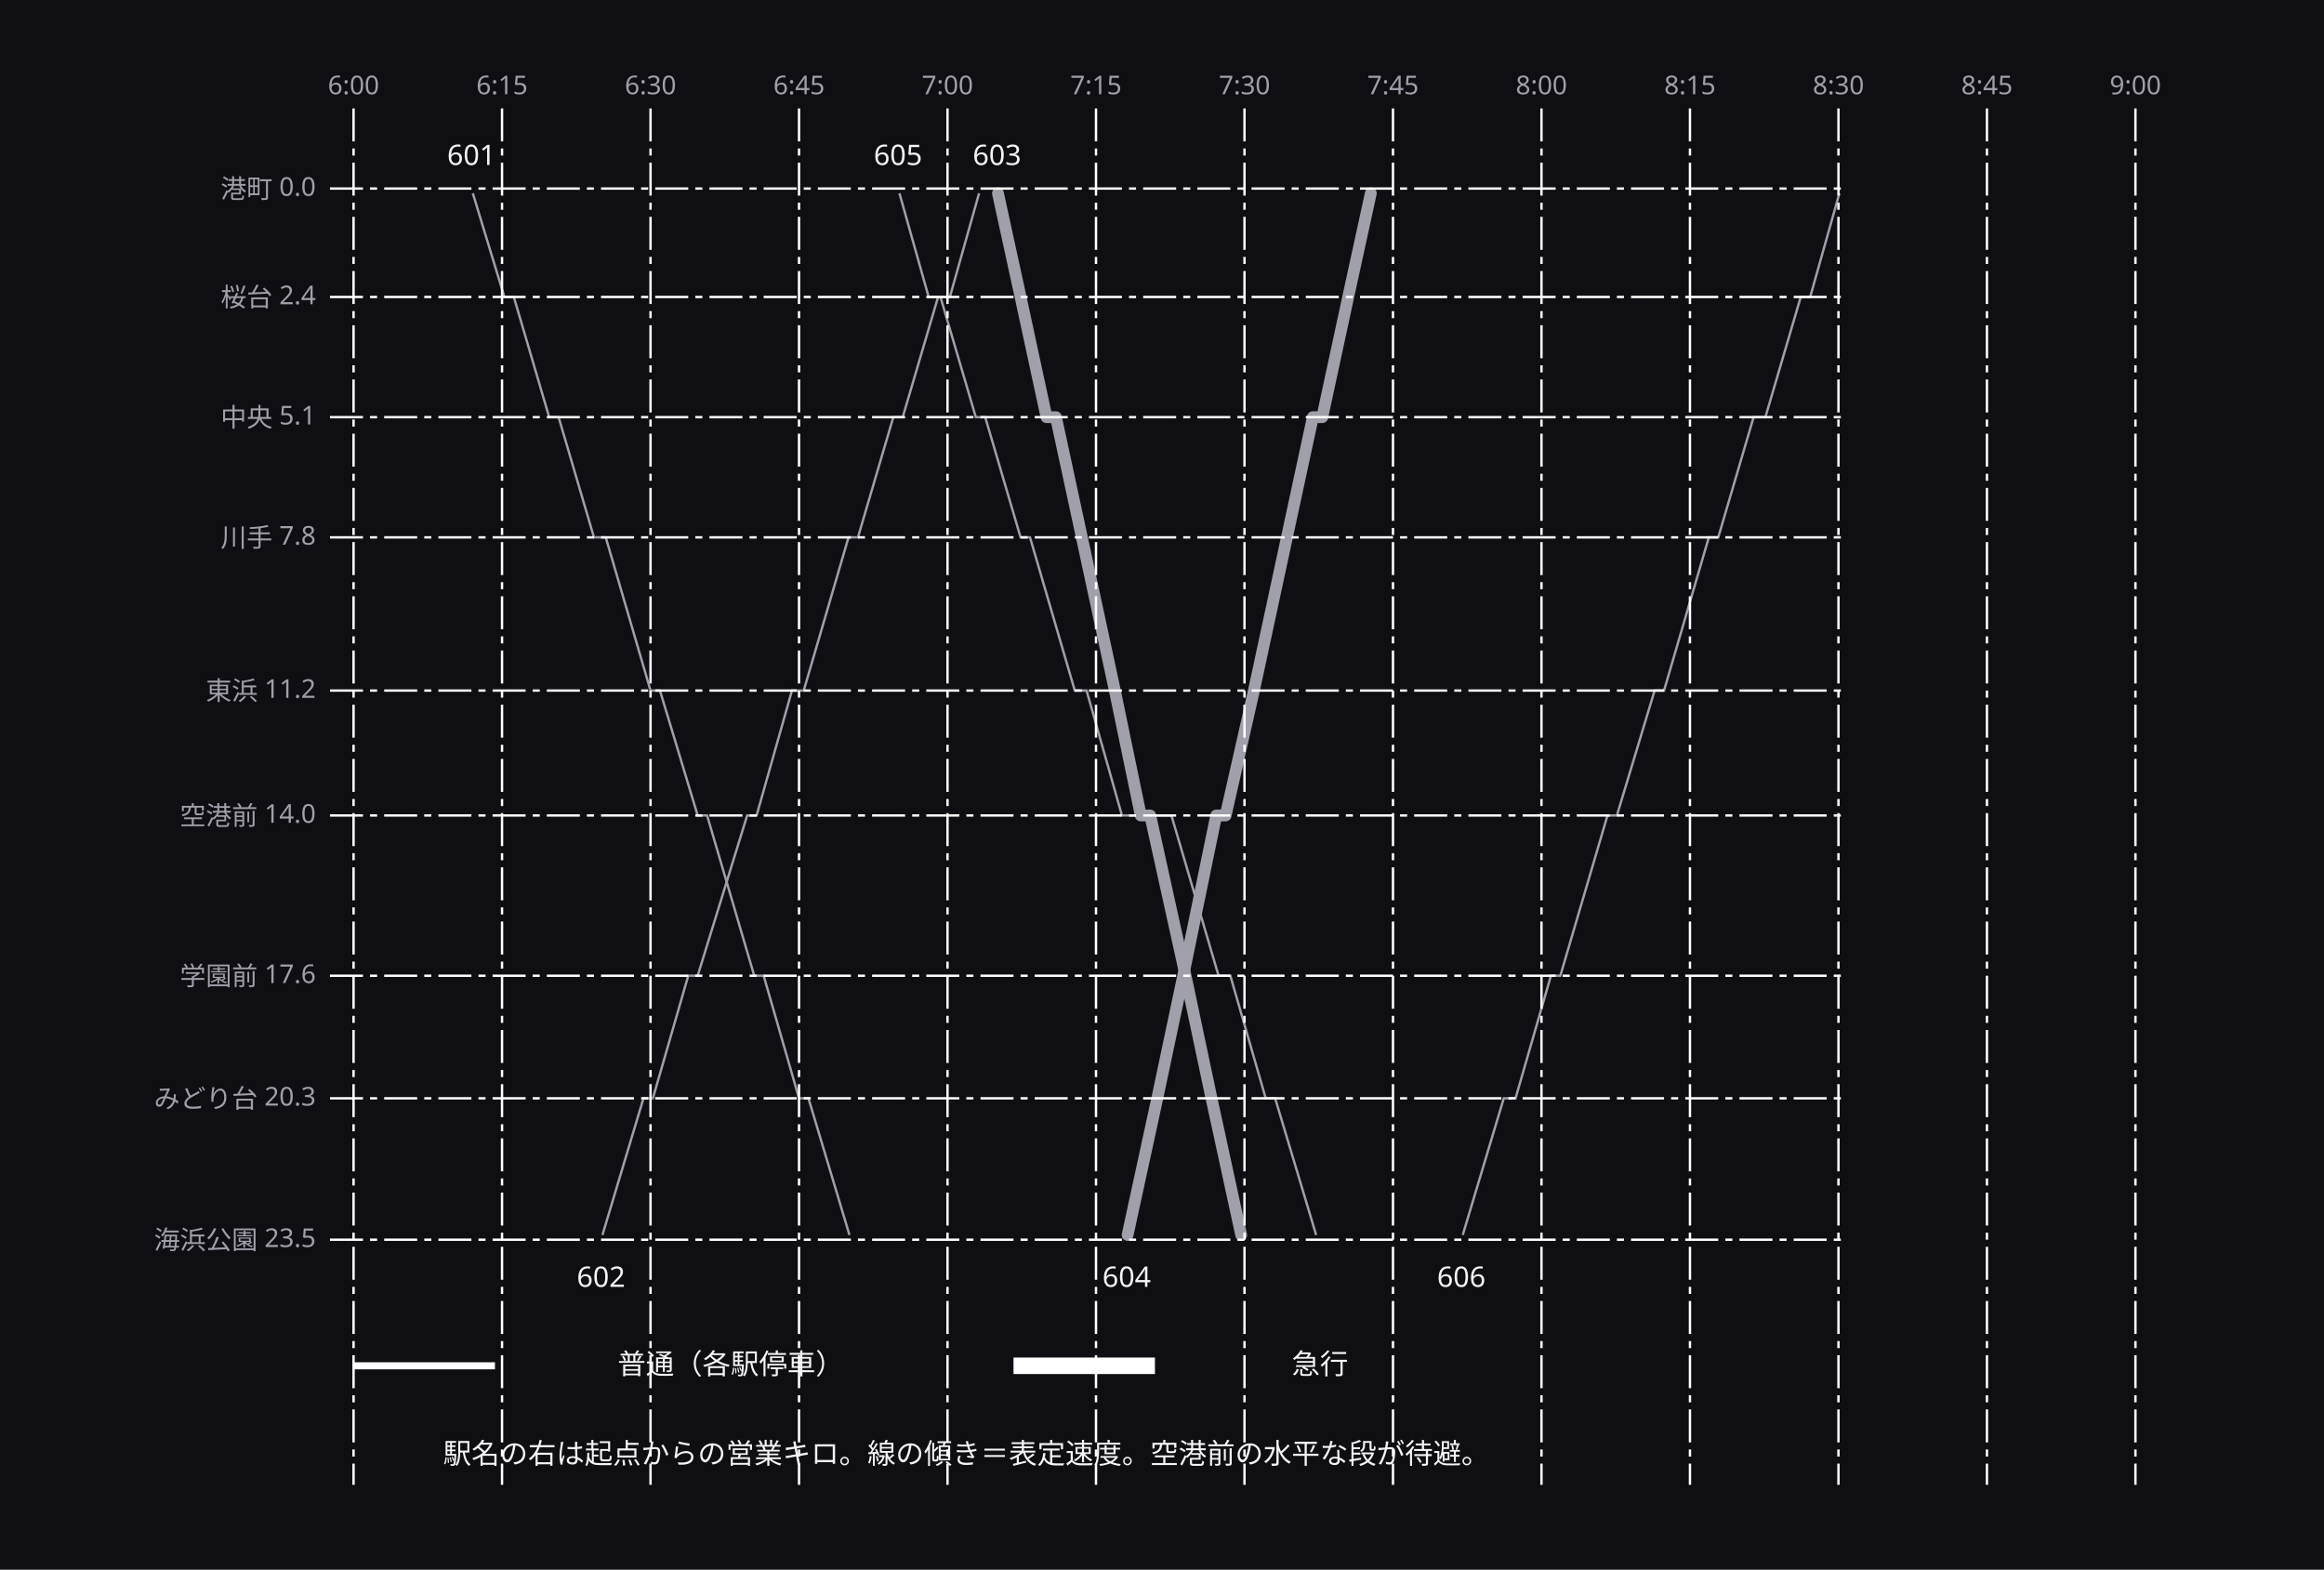
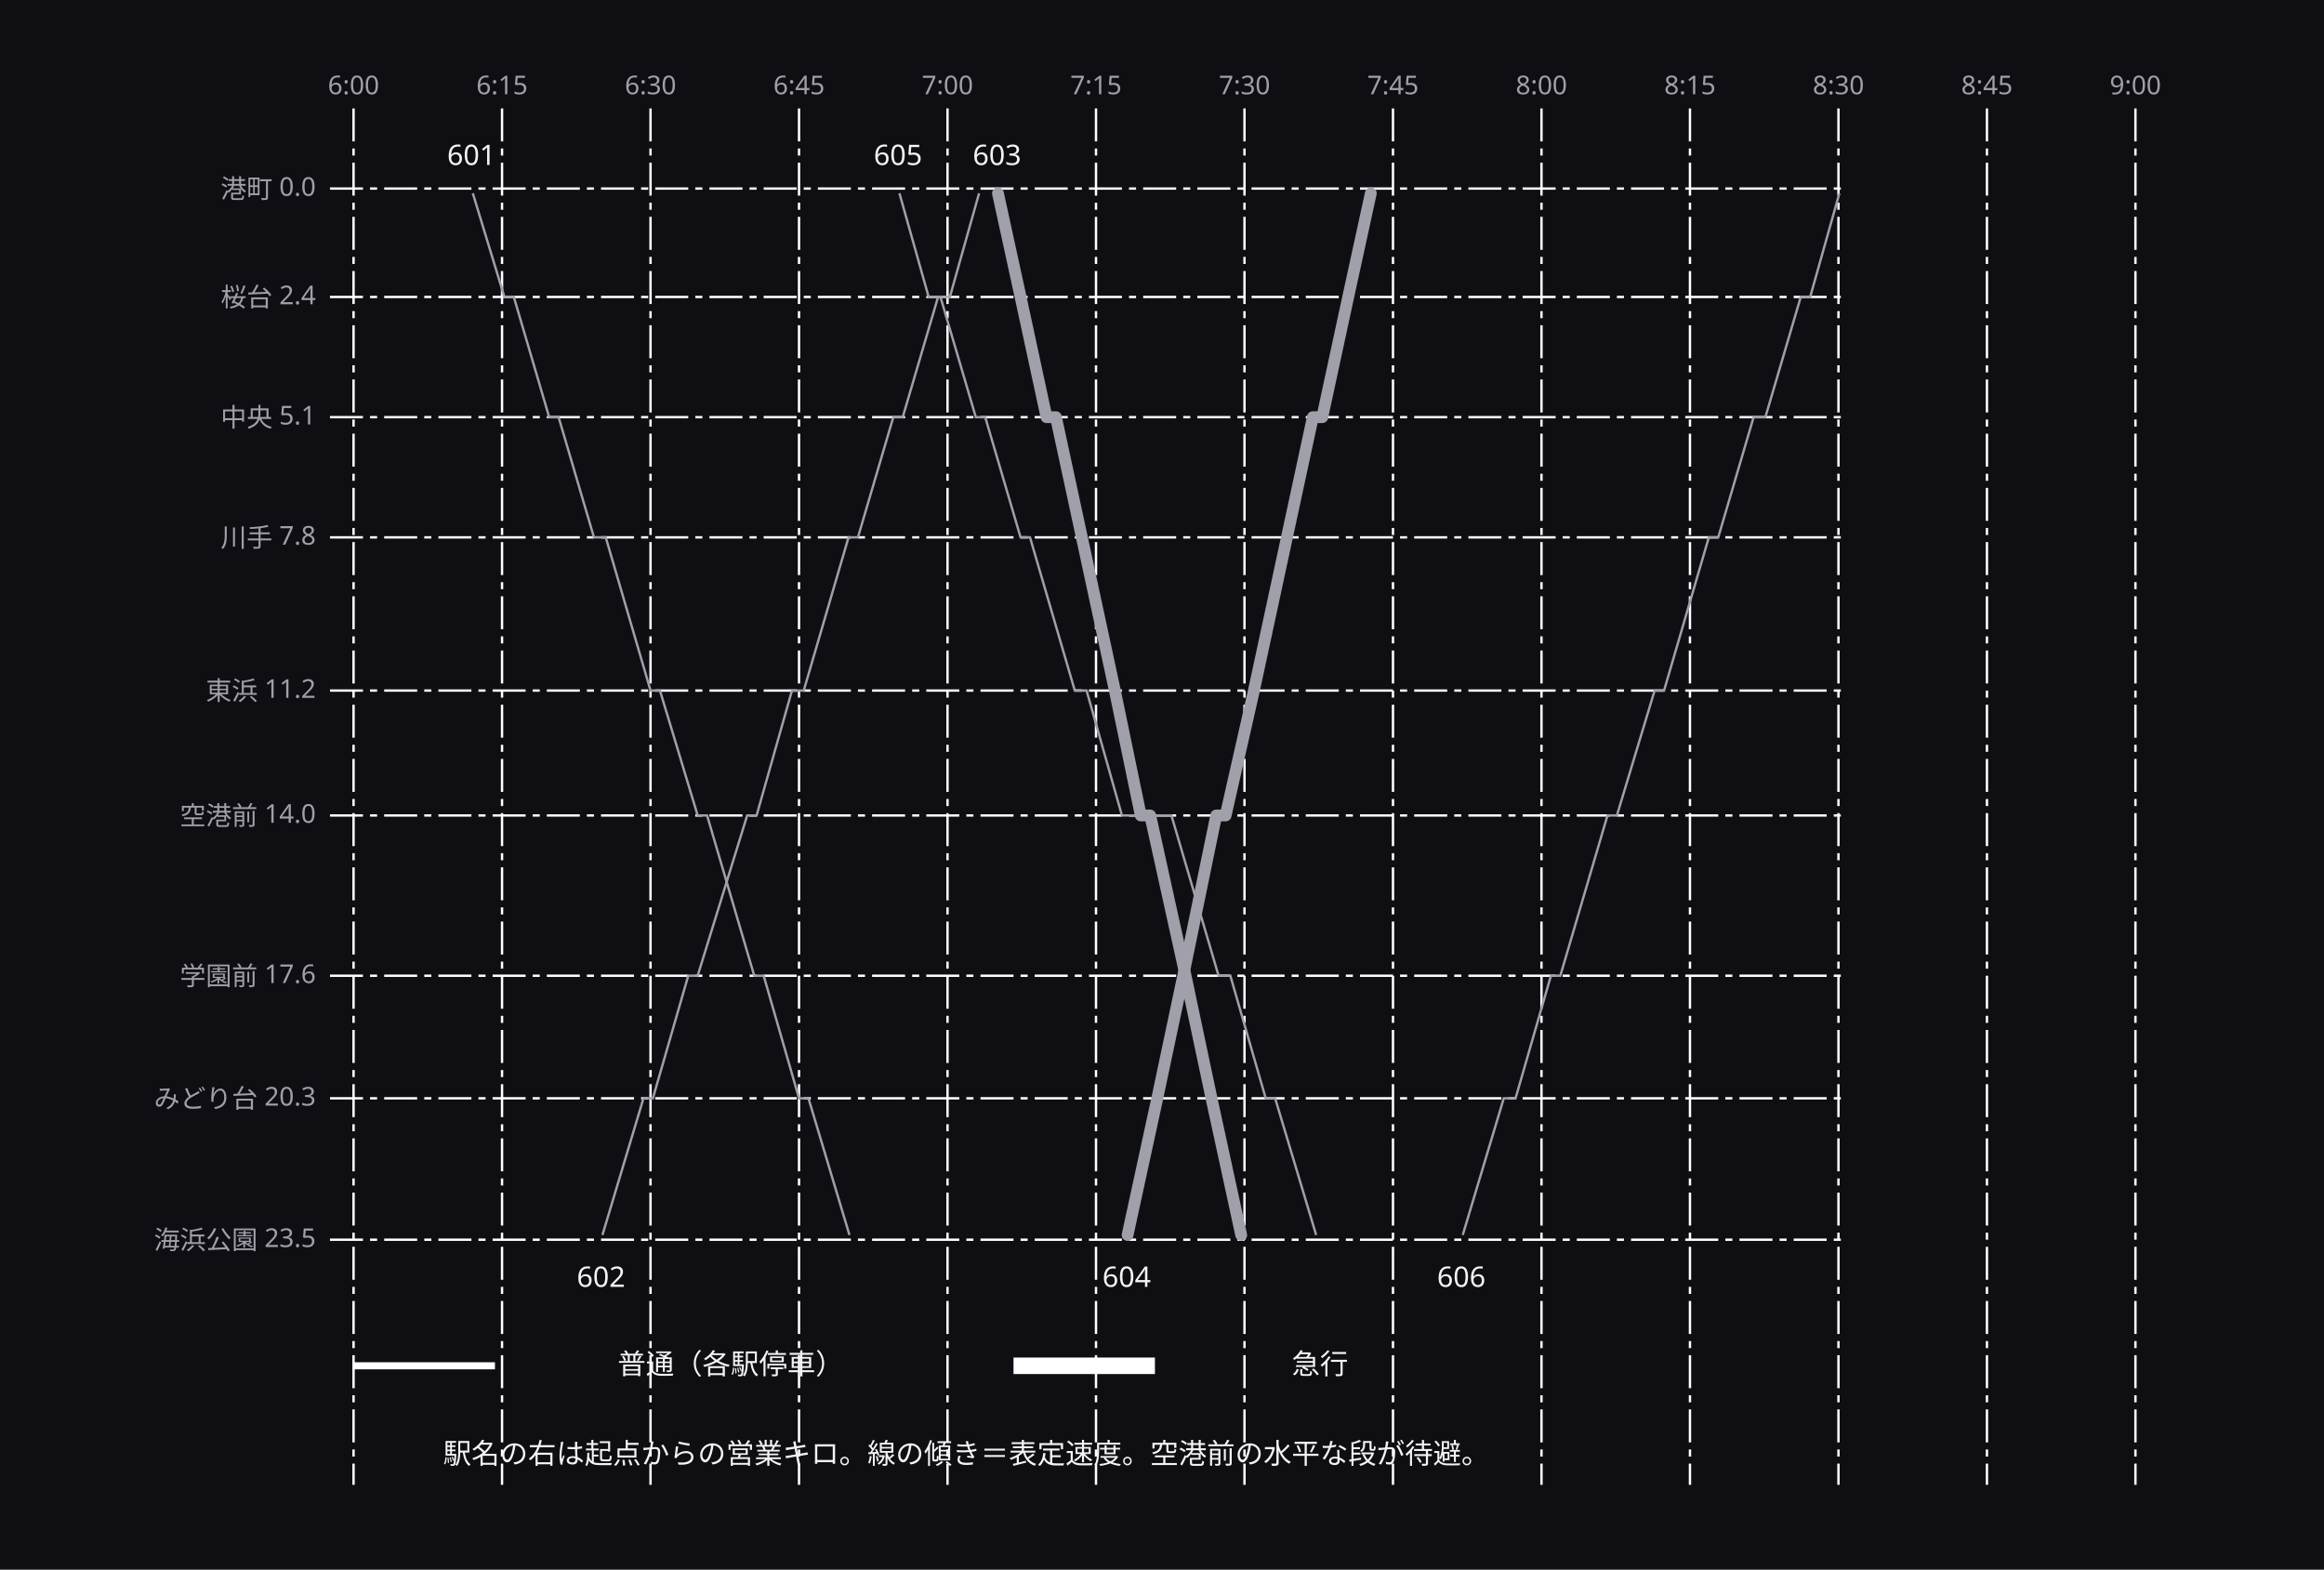
<svg xmlns="http://www.w3.org/2000/svg" width="986" height="666" viewBox="0 0 986 666">
  <defs>
    <marker id="arrow" viewBox="0 0 10 10" refX="9" refY="5" markerWidth="6" markerHeight="6" orient="auto">
      <path d="M 0 0 L 10 5 L 0 10 z" fill="#a0a0ab" />
    </marker>
  </defs>
  <rect data-paper="1" x="0" y="0" width="986" height="666" fill="#0f0f13" />
+   <g data-grid="tick">
+     <line x1="150" y1="46" x2="150" y2="630" stroke="#ffffff" stroke-width="1" stroke-dasharray="14 3 3 3" />
+     <text x="150" y="40" text-anchor="middle" font-family="sans-serif" font-size="11" fill="#a0a0ab">6:00</text>
+     <line x1="213" y1="46" x2="213" y2="630" stroke="#ffffff" stroke-width="1" stroke-dasharray="14 3 3 3" />
+     <text x="213" y="40" text-anchor="middle" font-family="sans-serif" font-size="11" fill="#a0a0ab">6:15</text>
+     <line x1="276" y1="46" x2="276" y2="630" stroke="#ffffff" stroke-width="1" stroke-dasharray="14 3 3 3" />
+     <text x="276" y="40" text-anchor="middle" font-family="sans-serif" font-size="11" fill="#a0a0ab">6:30</text>
+     <line x1="339" y1="46" x2="339" y2="630" stroke="#ffffff" stroke-width="1" stroke-dasharray="14 3 3 3" />
+     <text x="339" y="40" text-anchor="middle" font-family="sans-serif" font-size="11" fill="#a0a0ab">6:45</text>
+     <line x1="402" y1="46" x2="402" y2="630" stroke="#ffffff" stroke-width="1" stroke-dasharray="14 3 3 3" />
+     <text x="402" y="40" text-anchor="middle" font-family="sans-serif" font-size="11" fill="#a0a0ab">7:00</text>
+     <line x1="465" y1="46" x2="465" y2="630" stroke="#ffffff" stroke-width="1" stroke-dasharray="14 3 3 3" />
+     <text x="465" y="40" text-anchor="middle" font-family="sans-serif" font-size="11" fill="#a0a0ab">7:15</text>
+     <line x1="528" y1="46" x2="528" y2="630" stroke="#ffffff" stroke-width="1" stroke-dasharray="14 3 3 3" />
+     <text x="528" y="40" text-anchor="middle" font-family="sans-serif" font-size="11" fill="#a0a0ab">7:30</text>
+     <line x1="591" y1="46" x2="591" y2="630" stroke="#ffffff" stroke-width="1" stroke-dasharray="14 3 3 3" />
+     <text x="591" y="40" text-anchor="middle" font-family="sans-serif" font-size="11" fill="#a0a0ab">7:45</text>
+     <line x1="654" y1="46" x2="654" y2="630" stroke="#ffffff" stroke-width="1" stroke-dasharray="14 3 3 3" />
+     <text x="654" y="40" text-anchor="middle" font-family="sans-serif" font-size="11" fill="#a0a0ab">8:00</text>
+     <line x1="717" y1="46" x2="717" y2="630" stroke="#ffffff" stroke-width="1" stroke-dasharray="14 3 3 3" />
+     <text x="717" y="40" text-anchor="middle" font-family="sans-serif" font-size="11" fill="#a0a0ab">8:15</text>
+     <line x1="780" y1="46" x2="780" y2="630" stroke="#ffffff" stroke-width="1" stroke-dasharray="14 3 3 3" />
+     <text x="780" y="40" text-anchor="middle" font-family="sans-serif" font-size="11" fill="#a0a0ab">8:30</text>
+     <line x1="843" y1="46" x2="843" y2="630" stroke="#ffffff" stroke-width="1" stroke-dasharray="14 3 3 3" />
+     <text x="843" y="40" text-anchor="middle" font-family="sans-serif" font-size="11" fill="#a0a0ab">8:45</text>
+     <line x1="906" y1="46" x2="906" y2="630" stroke="#ffffff" stroke-width="1" stroke-dasharray="14 3 3 3" />
+     <text x="906" y="40" text-anchor="middle" font-family="sans-serif" font-size="11" fill="#a0a0ab">9:00</text>
+     <line x1="140" y1="80" x2="783" y2="80" stroke="#ffffff" stroke-width="1" stroke-dasharray="14 3 3 3" />
+     <text x="134" y="84" text-anchor="end" font-family="sans-serif" font-size="11" fill="#a0a0ab">港町 0.0</text>
+     <line x1="140" y1="126" x2="783" y2="126" stroke="#ffffff" stroke-width="1" stroke-dasharray="14 3 3 3" />
+     <text x="134" y="130" text-anchor="end" font-family="sans-serif" font-size="11" fill="#a0a0ab">桜台 2.4</text>
+     <line x1="140" y1="177" x2="783" y2="177" stroke="#ffffff" stroke-width="1" stroke-dasharray="14 3 3 3" />
+     <text x="134" y="181" text-anchor="end" font-family="sans-serif" font-size="11" fill="#a0a0ab">中央 5.1</text>
+     <line x1="140" y1="228" x2="783" y2="228" stroke="#ffffff" stroke-width="1" stroke-dasharray="14 3 3 3" />
+     <text x="134" y="232" text-anchor="end" font-family="sans-serif" font-size="11" fill="#a0a0ab">川手 7.8</text>
+     <line x1="140" y1="293" x2="783" y2="293" stroke="#ffffff" stroke-width="1" stroke-dasharray="14 3 3 3" />
+     <text x="134" y="297" text-anchor="end" font-family="sans-serif" font-size="11" fill="#a0a0ab">東浜 11.2</text>
+     <line x1="140" y1="346" x2="783" y2="346" stroke="#ffffff" stroke-width="1" stroke-dasharray="14 3 3 3" />
+     <text x="134" y="350" text-anchor="end" font-family="sans-serif" font-size="11" fill="#a0a0ab">空港前 14.0</text>
+     <line x1="140" y1="414" x2="783" y2="414" stroke="#ffffff" stroke-width="1" stroke-dasharray="14 3 3 3" />
+     <text x="134" y="418" text-anchor="end" font-family="sans-serif" font-size="11" fill="#a0a0ab">学園前 17.6</text>
+     <line x1="140" y1="466" x2="783" y2="466" stroke="#ffffff" stroke-width="1" stroke-dasharray="14 3 3 3" />
+     <text x="134" y="470" text-anchor="end" font-family="sans-serif" font-size="11" fill="#a0a0ab">みどり台 20.3</text>
+     <line x1="140" y1="526" x2="783" y2="526" stroke="#ffffff" stroke-width="1" stroke-dasharray="14 3 3 3" />
+     <text x="134" y="530" text-anchor="end" font-family="sans-serif" font-size="11" fill="#a0a0ab">海浜公園 23.5</text>
+   </g>
  <g data-edge="t601_a&gt;t601_b" data-pinned="false">
    <path d="M 200.6 82 L 214 126 L 218 126 L 233 177 L 237 177 L 252 228 L 257 228 L 276 293 L 280 293 L 296 346 L 300 346 L 320 414 L 324 414 L 339 466 L 343 466 L 360.4 524" fill="none" stroke="#a0a0ab" stroke-width="1" />
  </g>
  <g data-edge="t605_a&gt;t605_b" data-pinned="false">
    <path d="M 381.6 82 L 394 126 L 399 126 L 414 177 L 418 177 L 433 228 L 437 228 L 456 293 L 461 293 L 476 346 L 497 346 L 517 414 L 522 414 L 537 466 L 541 466 L 558.4 524" fill="none" stroke="#a0a0ab" stroke-width="1" />
  </g>
  <g data-edge="t603_a&gt;t603_b" data-pinned="false">
    <path d="M 423.4 82 L 433 126 L 444 177 L 448 177 L 459 228 L 473 293 L 484 346 L 488 346 L 503 414 L 514 466 L 526.6 524" fill="none" stroke="#a0a0ab" stroke-width="5" stroke-linejoin="round" stroke-linecap="round" />
  </g>
  <g data-edge="t602_a&gt;t602_b" data-pinned="false">
    <path d="M 255.6 524 L 273 466 L 277 466 L 292 414 L 296 414 L 317 346 L 321 346 L 336 293 L 341 293 L 360 228 L 364 228 L 379 177 L 383 177 L 398 126 L 403 126 L 415.4 82" fill="none" stroke="#a0a0ab" stroke-width="1" />
  </g>
  <g data-edge="t604_a&gt;t604_b" data-pinned="false">
    <path d="M 478.4 524 L 491 466 L 502 414 L 516 346 L 520 346 L 532 293 L 546 228 L 557 177 L 561 177 L 572 126 L 581.6 82" fill="none" stroke="#a0a0ab" stroke-width="5" stroke-linejoin="round" stroke-linecap="round" />
  </g>
  <g data-edge="t606_a&gt;t606_b" data-pinned="false">
    <path d="M 620.6 524 L 638 466 L 643 466 L 658 414 L 662 414 L 682 346 L 686 346 L 702 293 L 706 293 L 725 228 L 729 228 L 744 177 L 749 177 L 764 126 L 768 126 L 780.4 82" fill="none" stroke="#a0a0ab" stroke-width="1" />
  </g>
  <g data-node="note" data-pinned="false" data-shape="rect">
    <text x="410" y="621" text-anchor="middle" font-family="sans-serif" font-size="12" fill="#f4f4f6">駅名の右は起点からの営業キロ。線の傾き＝表定速度。空港前の水平な段が待避。</text>
  </g>
  <g data-node="lgn1" data-pinned="false" data-shape="rect">
    <text x="310" y="583" text-anchor="middle" font-family="sans-serif" font-size="12" fill="#f4f4f6">普通（各駅停車）</text>
  </g>
  <g data-node="lgn2" data-pinned="false" data-shape="rect">
    <text x="560" y="583" text-anchor="middle" font-family="sans-serif" font-size="12" fill="#f4f4f6">急行</text>
  </g>
  <g data-node="n601" data-pinned="false" data-shape="rect">
    <text x="200" y="70" text-anchor="middle" font-family="sans-serif" font-size="12" fill="#f4f4f6">601</text>
  </g>
  <g data-node="n605" data-pinned="false" data-shape="rect">
    <text x="381" y="70" text-anchor="middle" font-family="sans-serif" font-size="12" fill="#f4f4f6">605</text>
  </g>
  <g data-node="n603" data-pinned="false" data-shape="rect">
    <text x="423" y="70" text-anchor="middle" font-family="sans-serif" font-size="12" fill="#f4f4f6">603</text>
  </g>
  <g data-node="n602" data-pinned="false" data-shape="rect">
    <text x="255" y="546" text-anchor="middle" font-family="sans-serif" font-size="12" fill="#f4f4f6">602</text>
  </g>
  <g data-node="n604" data-pinned="false" data-shape="rect">
    <text x="478" y="546" text-anchor="middle" font-family="sans-serif" font-size="12" fill="#f4f4f6">604</text>
  </g>
  <g data-node="n606" data-pinned="false" data-shape="rect">
    <text x="620" y="546" text-anchor="middle" font-family="sans-serif" font-size="12" fill="#f4f4f6">606</text>
  </g>
  <g data-node="lg2" data-pinned="false" data-shape="rect">
    <rect x="430" y="576" width="60" height="7" fill="#ffffff" />
  </g>
  <g data-node="lg1" data-pinned="false" data-shape="rect">
    <rect x="150" y="578" width="60" height="3" fill="#ffffff" />
  </g>
  <g data-node="t601_a" data-pinned="false" data-shape="rect" />
  <g data-node="t601_b" data-pinned="false" data-shape="rect" />
  <g data-node="t605_a" data-pinned="false" data-shape="rect" />
  <g data-node="t605_b" data-pinned="false" data-shape="rect" />
  <g data-node="t603_a" data-pinned="false" data-shape="rect" />
  <g data-node="t603_b" data-pinned="false" data-shape="rect" />
  <g data-node="t602_a" data-pinned="false" data-shape="rect" />
  <g data-node="t602_b" data-pinned="false" data-shape="rect" />
  <g data-node="t604_a" data-pinned="false" data-shape="rect" />
  <g data-node="t604_b" data-pinned="false" data-shape="rect" />
  <g data-node="t606_a" data-pinned="false" data-shape="rect" />
  <g data-node="t606_b" data-pinned="false" data-shape="rect" />
-   <g data-grid="true">
-     <line x1="150" y1="46" x2="150" y2="630" stroke="#ffffff" stroke-width="1" stroke-dasharray="14 3 3 3" />
-     <text x="150" y="40" text-anchor="middle" font-family="sans-serif" font-size="11" fill="#a0a0ab">6:00</text>
-     <line x1="213" y1="46" x2="213" y2="630" stroke="#ffffff" stroke-width="1" stroke-dasharray="14 3 3 3" />
-     <text x="213" y="40" text-anchor="middle" font-family="sans-serif" font-size="11" fill="#a0a0ab">6:15</text>
-     <line x1="276" y1="46" x2="276" y2="630" stroke="#ffffff" stroke-width="1" stroke-dasharray="14 3 3 3" />
-     <text x="276" y="40" text-anchor="middle" font-family="sans-serif" font-size="11" fill="#a0a0ab">6:30</text>
-     <line x1="339" y1="46" x2="339" y2="630" stroke="#ffffff" stroke-width="1" stroke-dasharray="14 3 3 3" />
-     <text x="339" y="40" text-anchor="middle" font-family="sans-serif" font-size="11" fill="#a0a0ab">6:45</text>
-     <line x1="402" y1="46" x2="402" y2="630" stroke="#ffffff" stroke-width="1" stroke-dasharray="14 3 3 3" />
-     <text x="402" y="40" text-anchor="middle" font-family="sans-serif" font-size="11" fill="#a0a0ab">7:00</text>
-     <line x1="465" y1="46" x2="465" y2="630" stroke="#ffffff" stroke-width="1" stroke-dasharray="14 3 3 3" />
-     <text x="465" y="40" text-anchor="middle" font-family="sans-serif" font-size="11" fill="#a0a0ab">7:15</text>
-     <line x1="528" y1="46" x2="528" y2="630" stroke="#ffffff" stroke-width="1" stroke-dasharray="14 3 3 3" />
-     <text x="528" y="40" text-anchor="middle" font-family="sans-serif" font-size="11" fill="#a0a0ab">7:30</text>
-     <line x1="591" y1="46" x2="591" y2="630" stroke="#ffffff" stroke-width="1" stroke-dasharray="14 3 3 3" />
-     <text x="591" y="40" text-anchor="middle" font-family="sans-serif" font-size="11" fill="#a0a0ab">7:45</text>
-     <line x1="654" y1="46" x2="654" y2="630" stroke="#ffffff" stroke-width="1" stroke-dasharray="14 3 3 3" />
-     <text x="654" y="40" text-anchor="middle" font-family="sans-serif" font-size="11" fill="#a0a0ab">8:00</text>
-     <line x1="717" y1="46" x2="717" y2="630" stroke="#ffffff" stroke-width="1" stroke-dasharray="14 3 3 3" />
-     <text x="717" y="40" text-anchor="middle" font-family="sans-serif" font-size="11" fill="#a0a0ab">8:15</text>
-     <line x1="780" y1="46" x2="780" y2="630" stroke="#ffffff" stroke-width="1" stroke-dasharray="14 3 3 3" />
-     <text x="780" y="40" text-anchor="middle" font-family="sans-serif" font-size="11" fill="#a0a0ab">8:30</text>
-     <line x1="843" y1="46" x2="843" y2="630" stroke="#ffffff" stroke-width="1" stroke-dasharray="14 3 3 3" />
-     <text x="843" y="40" text-anchor="middle" font-family="sans-serif" font-size="11" fill="#a0a0ab">8:45</text>
-     <line x1="906" y1="46" x2="906" y2="630" stroke="#ffffff" stroke-width="1" stroke-dasharray="14 3 3 3" />
-     <text x="906" y="40" text-anchor="middle" font-family="sans-serif" font-size="11" fill="#a0a0ab">9:00</text>
-     <line x1="140" y1="80" x2="783" y2="80" stroke="#ffffff" stroke-width="1" stroke-dasharray="14 3 3 3" />
-     <text x="134" y="84" text-anchor="end" font-family="sans-serif" font-size="11" fill="#a0a0ab">港町 0.0</text>
-     <line x1="140" y1="126" x2="783" y2="126" stroke="#ffffff" stroke-width="1" stroke-dasharray="14 3 3 3" />
-     <text x="134" y="130" text-anchor="end" font-family="sans-serif" font-size="11" fill="#a0a0ab">桜台 2.4</text>
-     <line x1="140" y1="177" x2="783" y2="177" stroke="#ffffff" stroke-width="1" stroke-dasharray="14 3 3 3" />
-     <text x="134" y="181" text-anchor="end" font-family="sans-serif" font-size="11" fill="#a0a0ab">中央 5.1</text>
-     <line x1="140" y1="228" x2="783" y2="228" stroke="#ffffff" stroke-width="1" stroke-dasharray="14 3 3 3" />
-     <text x="134" y="232" text-anchor="end" font-family="sans-serif" font-size="11" fill="#a0a0ab">川手 7.8</text>
-     <line x1="140" y1="293" x2="783" y2="293" stroke="#ffffff" stroke-width="1" stroke-dasharray="14 3 3 3" />
-     <text x="134" y="297" text-anchor="end" font-family="sans-serif" font-size="11" fill="#a0a0ab">東浜 11.2</text>
-     <line x1="140" y1="346" x2="783" y2="346" stroke="#ffffff" stroke-width="1" stroke-dasharray="14 3 3 3" />
-     <text x="134" y="350" text-anchor="end" font-family="sans-serif" font-size="11" fill="#a0a0ab">空港前 14.0</text>
-     <line x1="140" y1="414" x2="783" y2="414" stroke="#ffffff" stroke-width="1" stroke-dasharray="14 3 3 3" />
-     <text x="134" y="418" text-anchor="end" font-family="sans-serif" font-size="11" fill="#a0a0ab">学園前 17.6</text>
-     <line x1="140" y1="466" x2="783" y2="466" stroke="#ffffff" stroke-width="1" stroke-dasharray="14 3 3 3" />
-     <text x="134" y="470" text-anchor="end" font-family="sans-serif" font-size="11" fill="#a0a0ab">みどり台 20.3</text>
-     <line x1="140" y1="526" x2="783" y2="526" stroke="#ffffff" stroke-width="1" stroke-dasharray="14 3 3 3" />
-     <text x="134" y="530" text-anchor="end" font-family="sans-serif" font-size="11" fill="#a0a0ab">海浜公園 23.5</text>
-   </g>
  <g data-dimensions="true" />
</svg>
